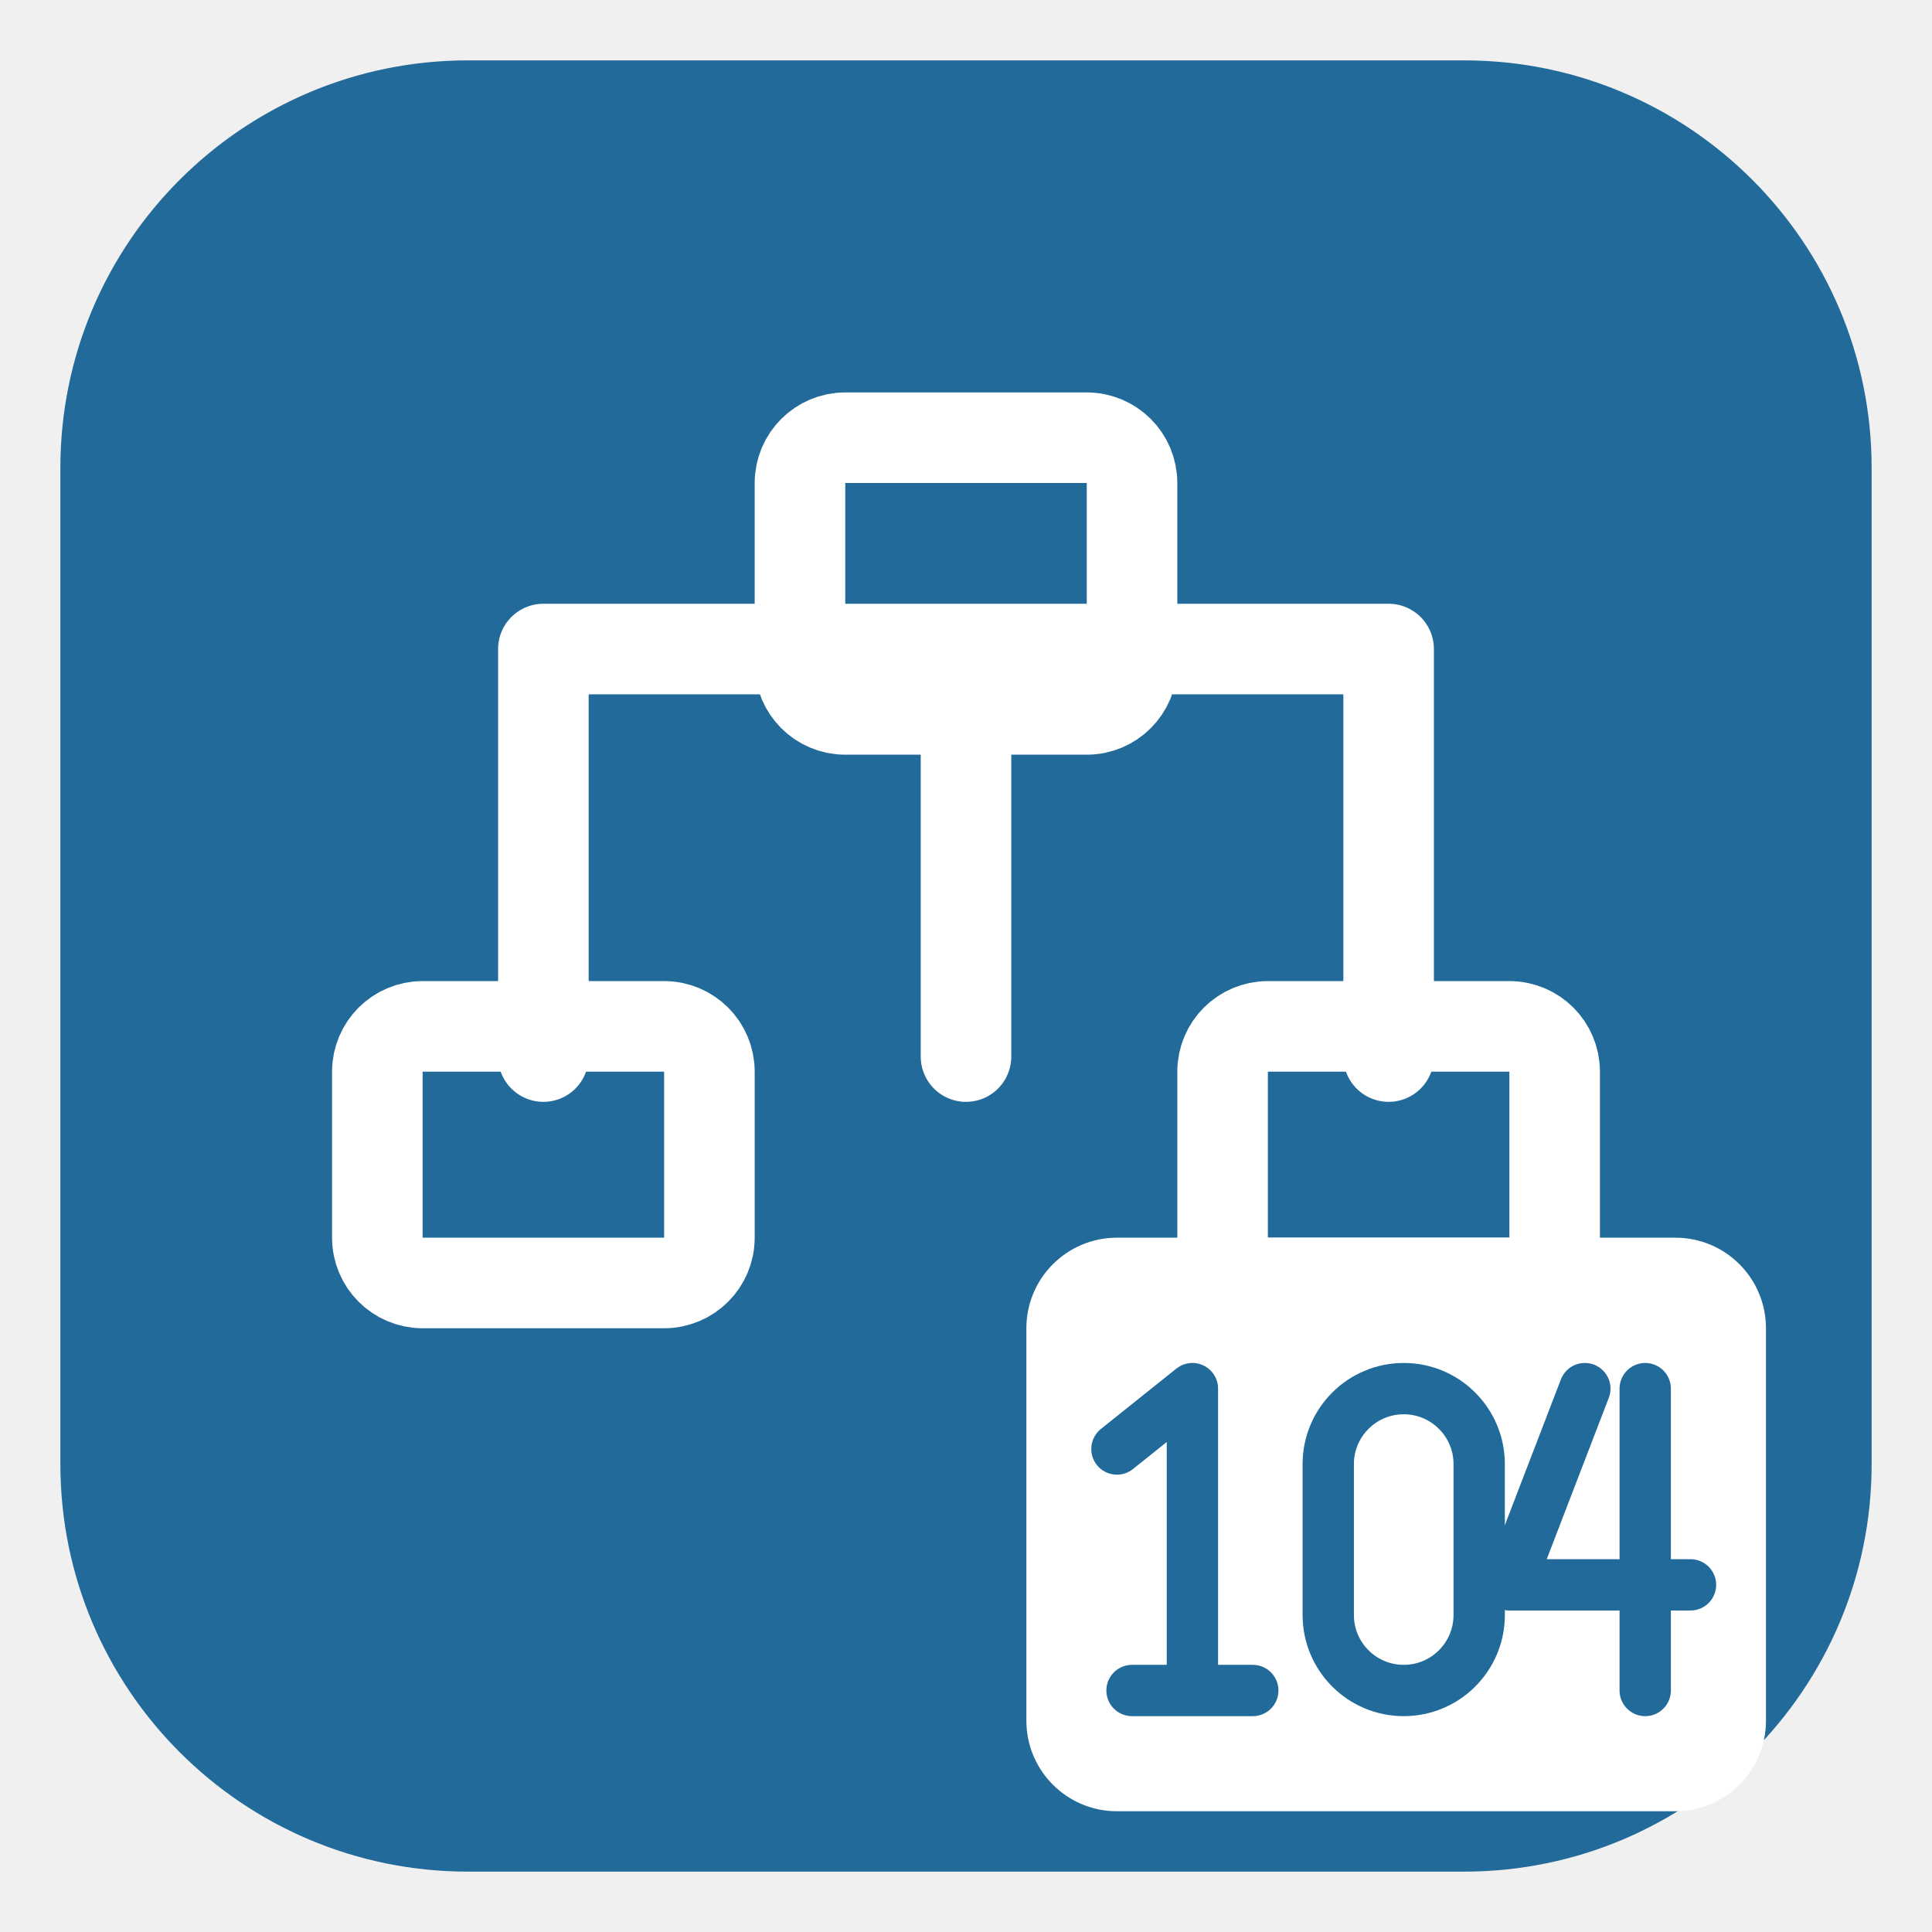
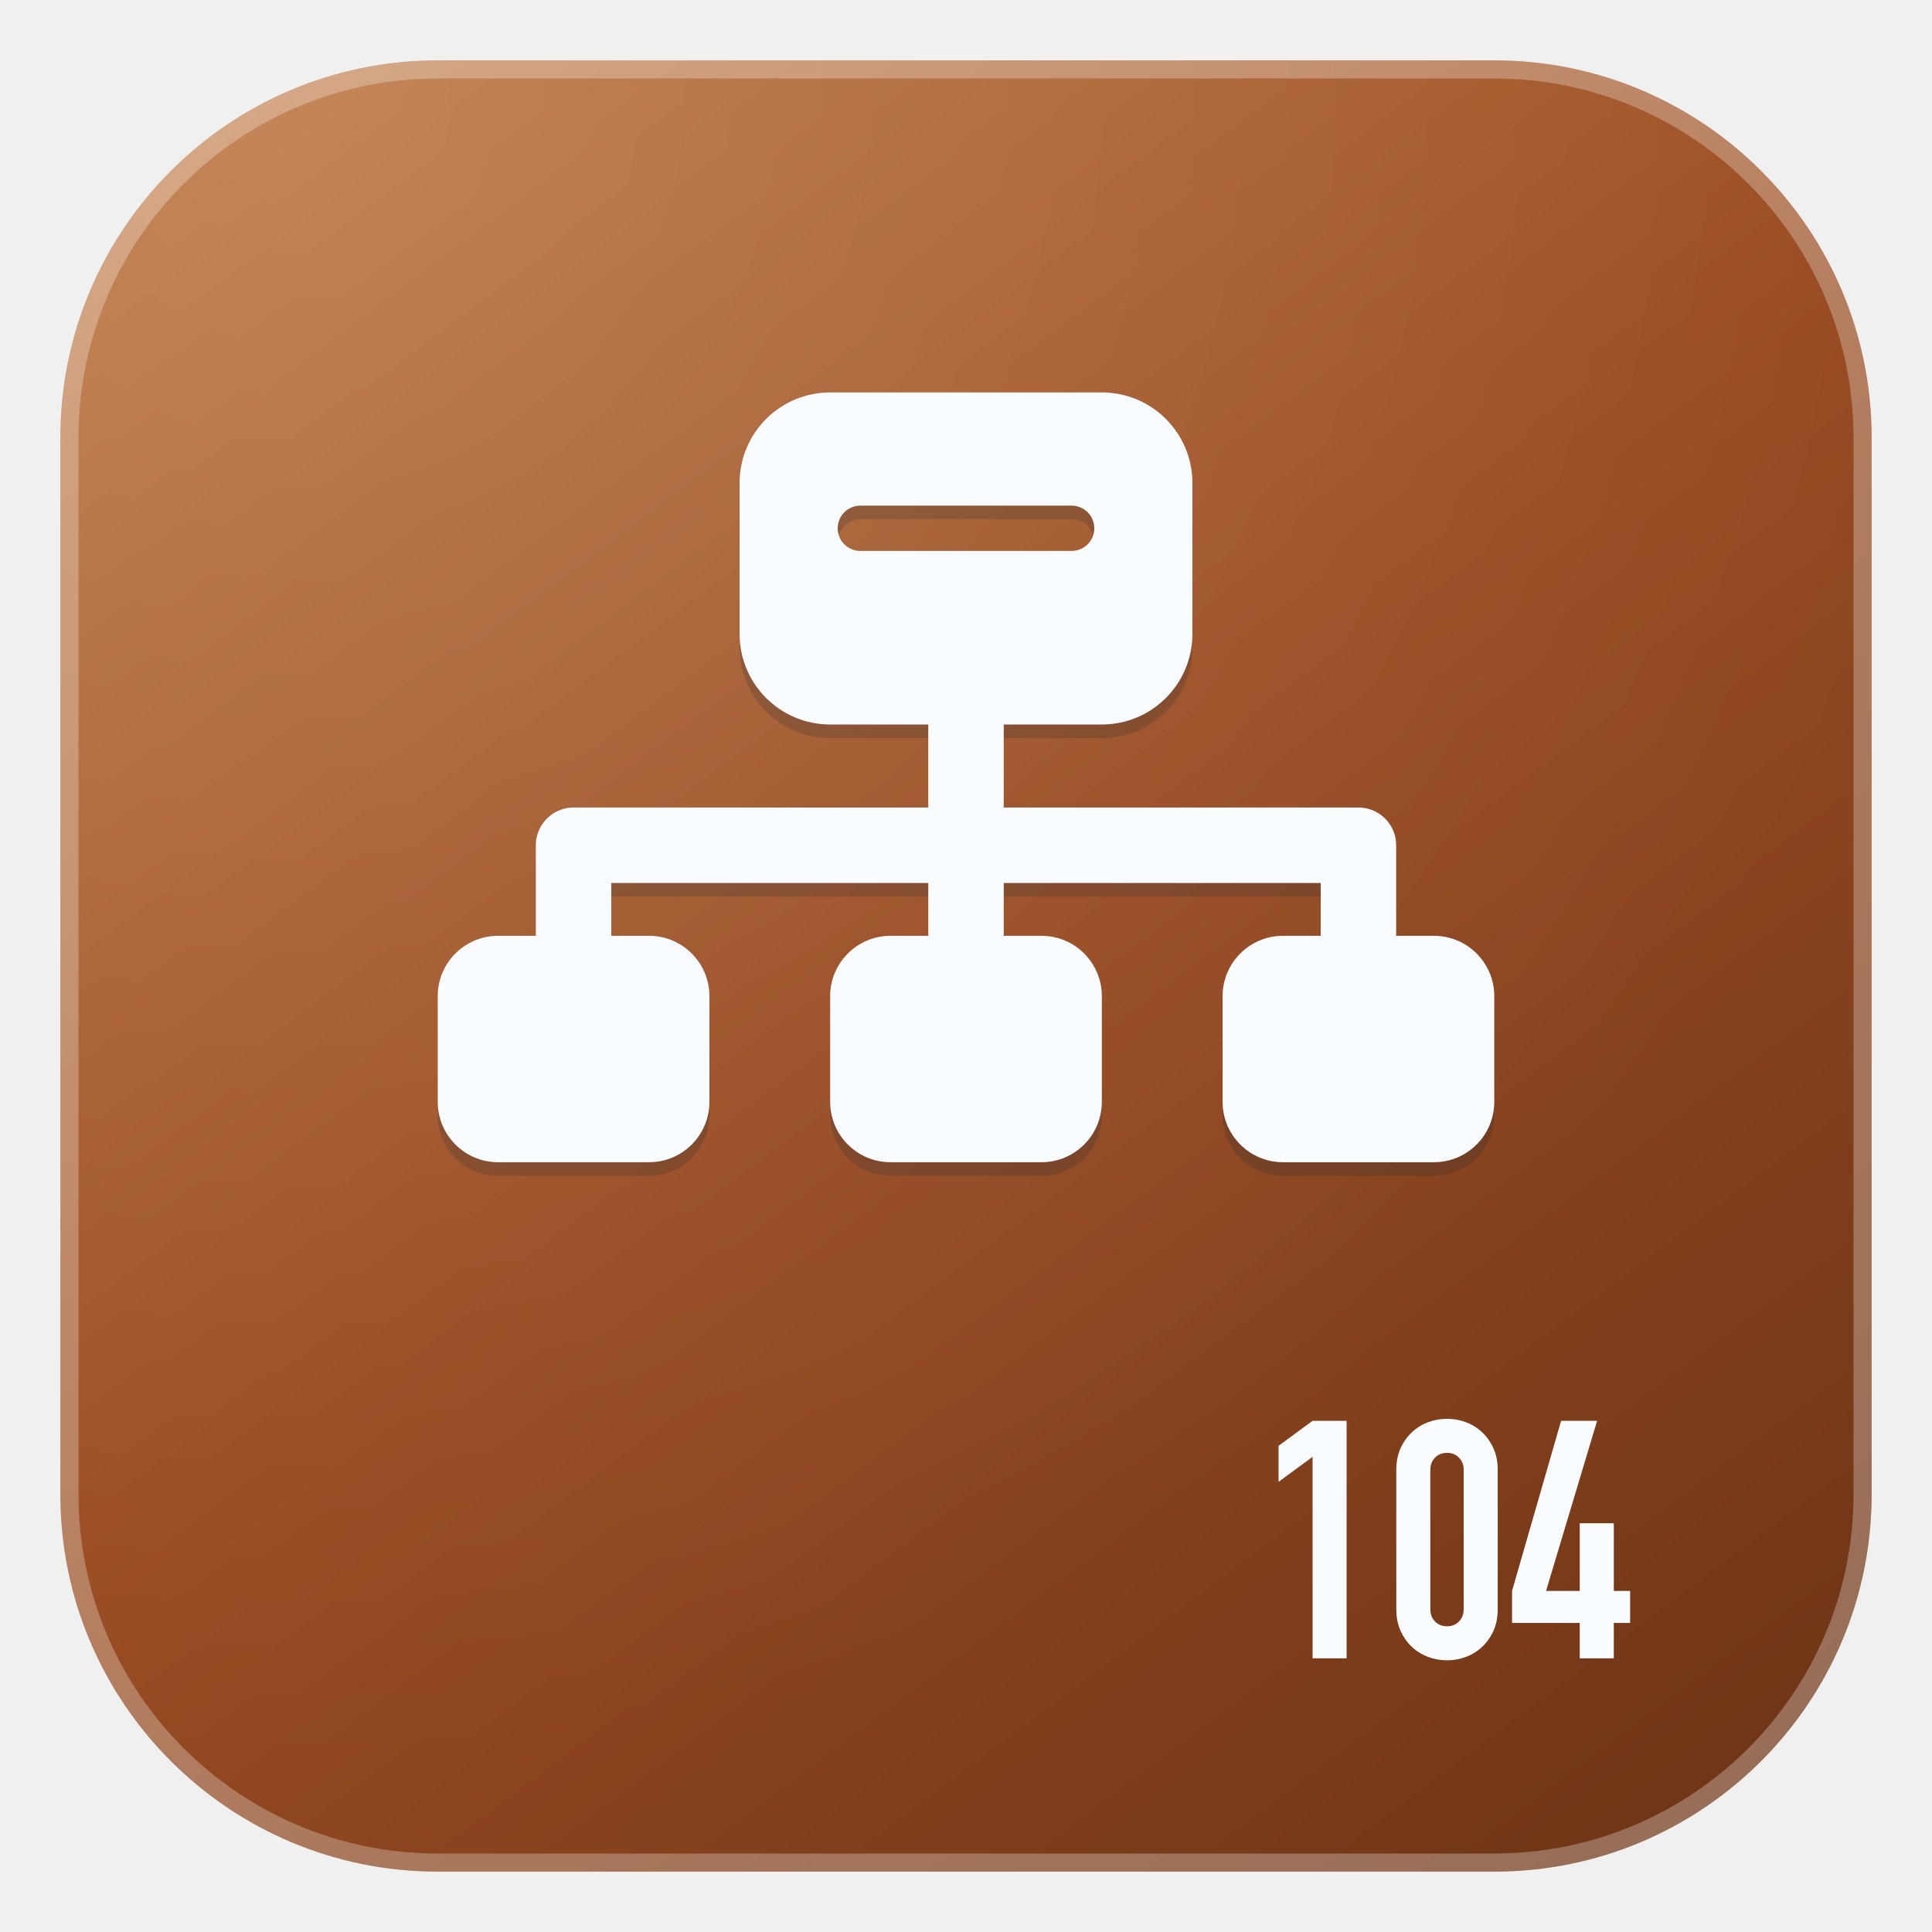
<svg xmlns="http://www.w3.org/2000/svg" width="1024" height="1024" viewBox="0 0 128 128">
-   <rect x="4" y="4" width="120" height="120" rx="27" fill="#216A9A" />
-   <g fill="none" stroke="#fff" stroke-width="6" stroke-linecap="round" stroke-linejoin="round">
-     <path d="M36 43h56M64 43v27M36 43v27M92 43v27" />
-     <rect x="25" y="68" width="22" height="17" rx="3" />
-     <rect x="53" y="29" width="22" height="18" rx="3" />
-     <rect x="81" y="68" width="22" height="17" rx="3" />
+   <defs>
+     <linearGradient id="base" x1="14" y1="4" x2="104" y2="124" gradientUnits="userSpaceOnUse">
+       <stop offset="0" stop-color="#BC743E" />
+       <stop offset="0.5" stop-color="#9A4C22" />
+       <stop offset="1" stop-color="#703617" />
+     </linearGradient>
+     <radialGradient id="light" cx="20" cy="7" r="110" gradientUnits="userSpaceOnUse">
+       <stop stop-color="#fff" stop-opacity=".14" />
+       <stop offset="1" stop-color="#fff" stop-opacity="0" />
+     </radialGradient>
+     <clipPath id="tile">
+       <rect x="4" y="4" width="120" height="120" rx="25" />
+     </clipPath>
+     <mask id="mark-mask" x="20" y="20" width="88" height="66" maskUnits="userSpaceOnUse">
+       <g stroke-linecap="round" stroke-linejoin="round">
+         <path d="M64 48v8M38 62v-6h52v6M64 56v6" fill="none" stroke="#fff" stroke-width="5" />
+         <rect x="49" y="26" width="30" height="22" rx="6" fill="#fff" />
+         <rect x="29" y="62" width="18" height="15" rx="4" fill="#fff" />
+         <rect x="55" y="62" width="18" height="15" rx="4" fill="#fff" />
+         <rect x="81" y="62" width="18" height="15" rx="4" fill="#fff" />
+         <path d="M57 35h14" stroke="#000" stroke-width="3" />
+       </g>
+     </mask>
+     <g id="mark">
+       <rect x="20" y="20" width="88" height="66" fill="currentColor" mask="url(#mark-mask)" />
+     </g>
+   </defs>
+   <rect x="4" y="4" width="120" height="120" rx="25" fill="url(#base)" />
+   <g clip-path="url(#tile)">
+     <rect x="4" y="4" width="120" height="120" fill="url(#light)" />
  </g>
-   <rect x="68" y="82" width="49" height="38" rx="6" fill="#fff" />
-   <g fill="none" stroke="#216A9A" stroke-width="3.4" stroke-linecap="round" stroke-linejoin="round">
-     <path d="M74 96l5-4v20m-4 0h8" />
-     <rect x="88" y="92" width="10" height="20" rx="5" />
-     <path d="M105 92l-5 13h12m-3-13v20" />
+   <rect x="4.6" y="4.6" width="118.8" height="118.8" rx="24.4" fill="none" stroke="#FFFFFF" stroke-opacity=".28" stroke-width="1.2" />
+   <use href="#mark" color="#0B2439" transform="translate(0 0.9)" opacity="0.18" />
+   <use href="#mark" color="#F9FCFF" />
+   <g id="protocol-label" aria-label="104">
+     <path d="M86.962 109.867V96.519L84.708 98.177V95.79L86.962 94.133H89.216V109.867H86.962ZM92.509 97.381Q92.509 96.586 92.785 95.967Q93.061 95.348 93.525 94.906Q93.989 94.464 94.597 94.232Q95.205 94 95.868 94Q96.531 94 97.139 94.232Q97.746 94.464 98.21 94.906Q98.674 95.348 98.951 95.967Q99.227 96.586 99.227 97.381V106.619Q99.227 107.414 98.951 108.033Q98.674 108.652 98.21 109.094Q97.746 109.536 97.139 109.768Q96.531 110 95.868 110Q95.205 110 94.597 109.768Q93.989 109.536 93.525 109.094Q93.061 108.652 92.785 108.033Q92.509 107.414 92.509 106.619V97.381ZM94.763 106.619Q94.763 107.105 95.072 107.425Q95.382 107.746 95.868 107.746Q96.354 107.746 96.663 107.425Q96.973 107.105 96.973 106.619V97.381Q96.973 96.895 96.663 96.575Q96.354 96.254 95.868 96.254Q95.382 96.254 95.072 96.575Q94.763 96.895 94.763 97.381V106.619ZM104.663 109.867V107.525H100.177V105.403L103.426 94.133H105.813L102.431 105.403H104.663V100.917H106.918V105.403H108V107.525H106.918V109.867H104.663Z" fill="#F9FCFF" aria-label="104" />
  </g>
</svg>
